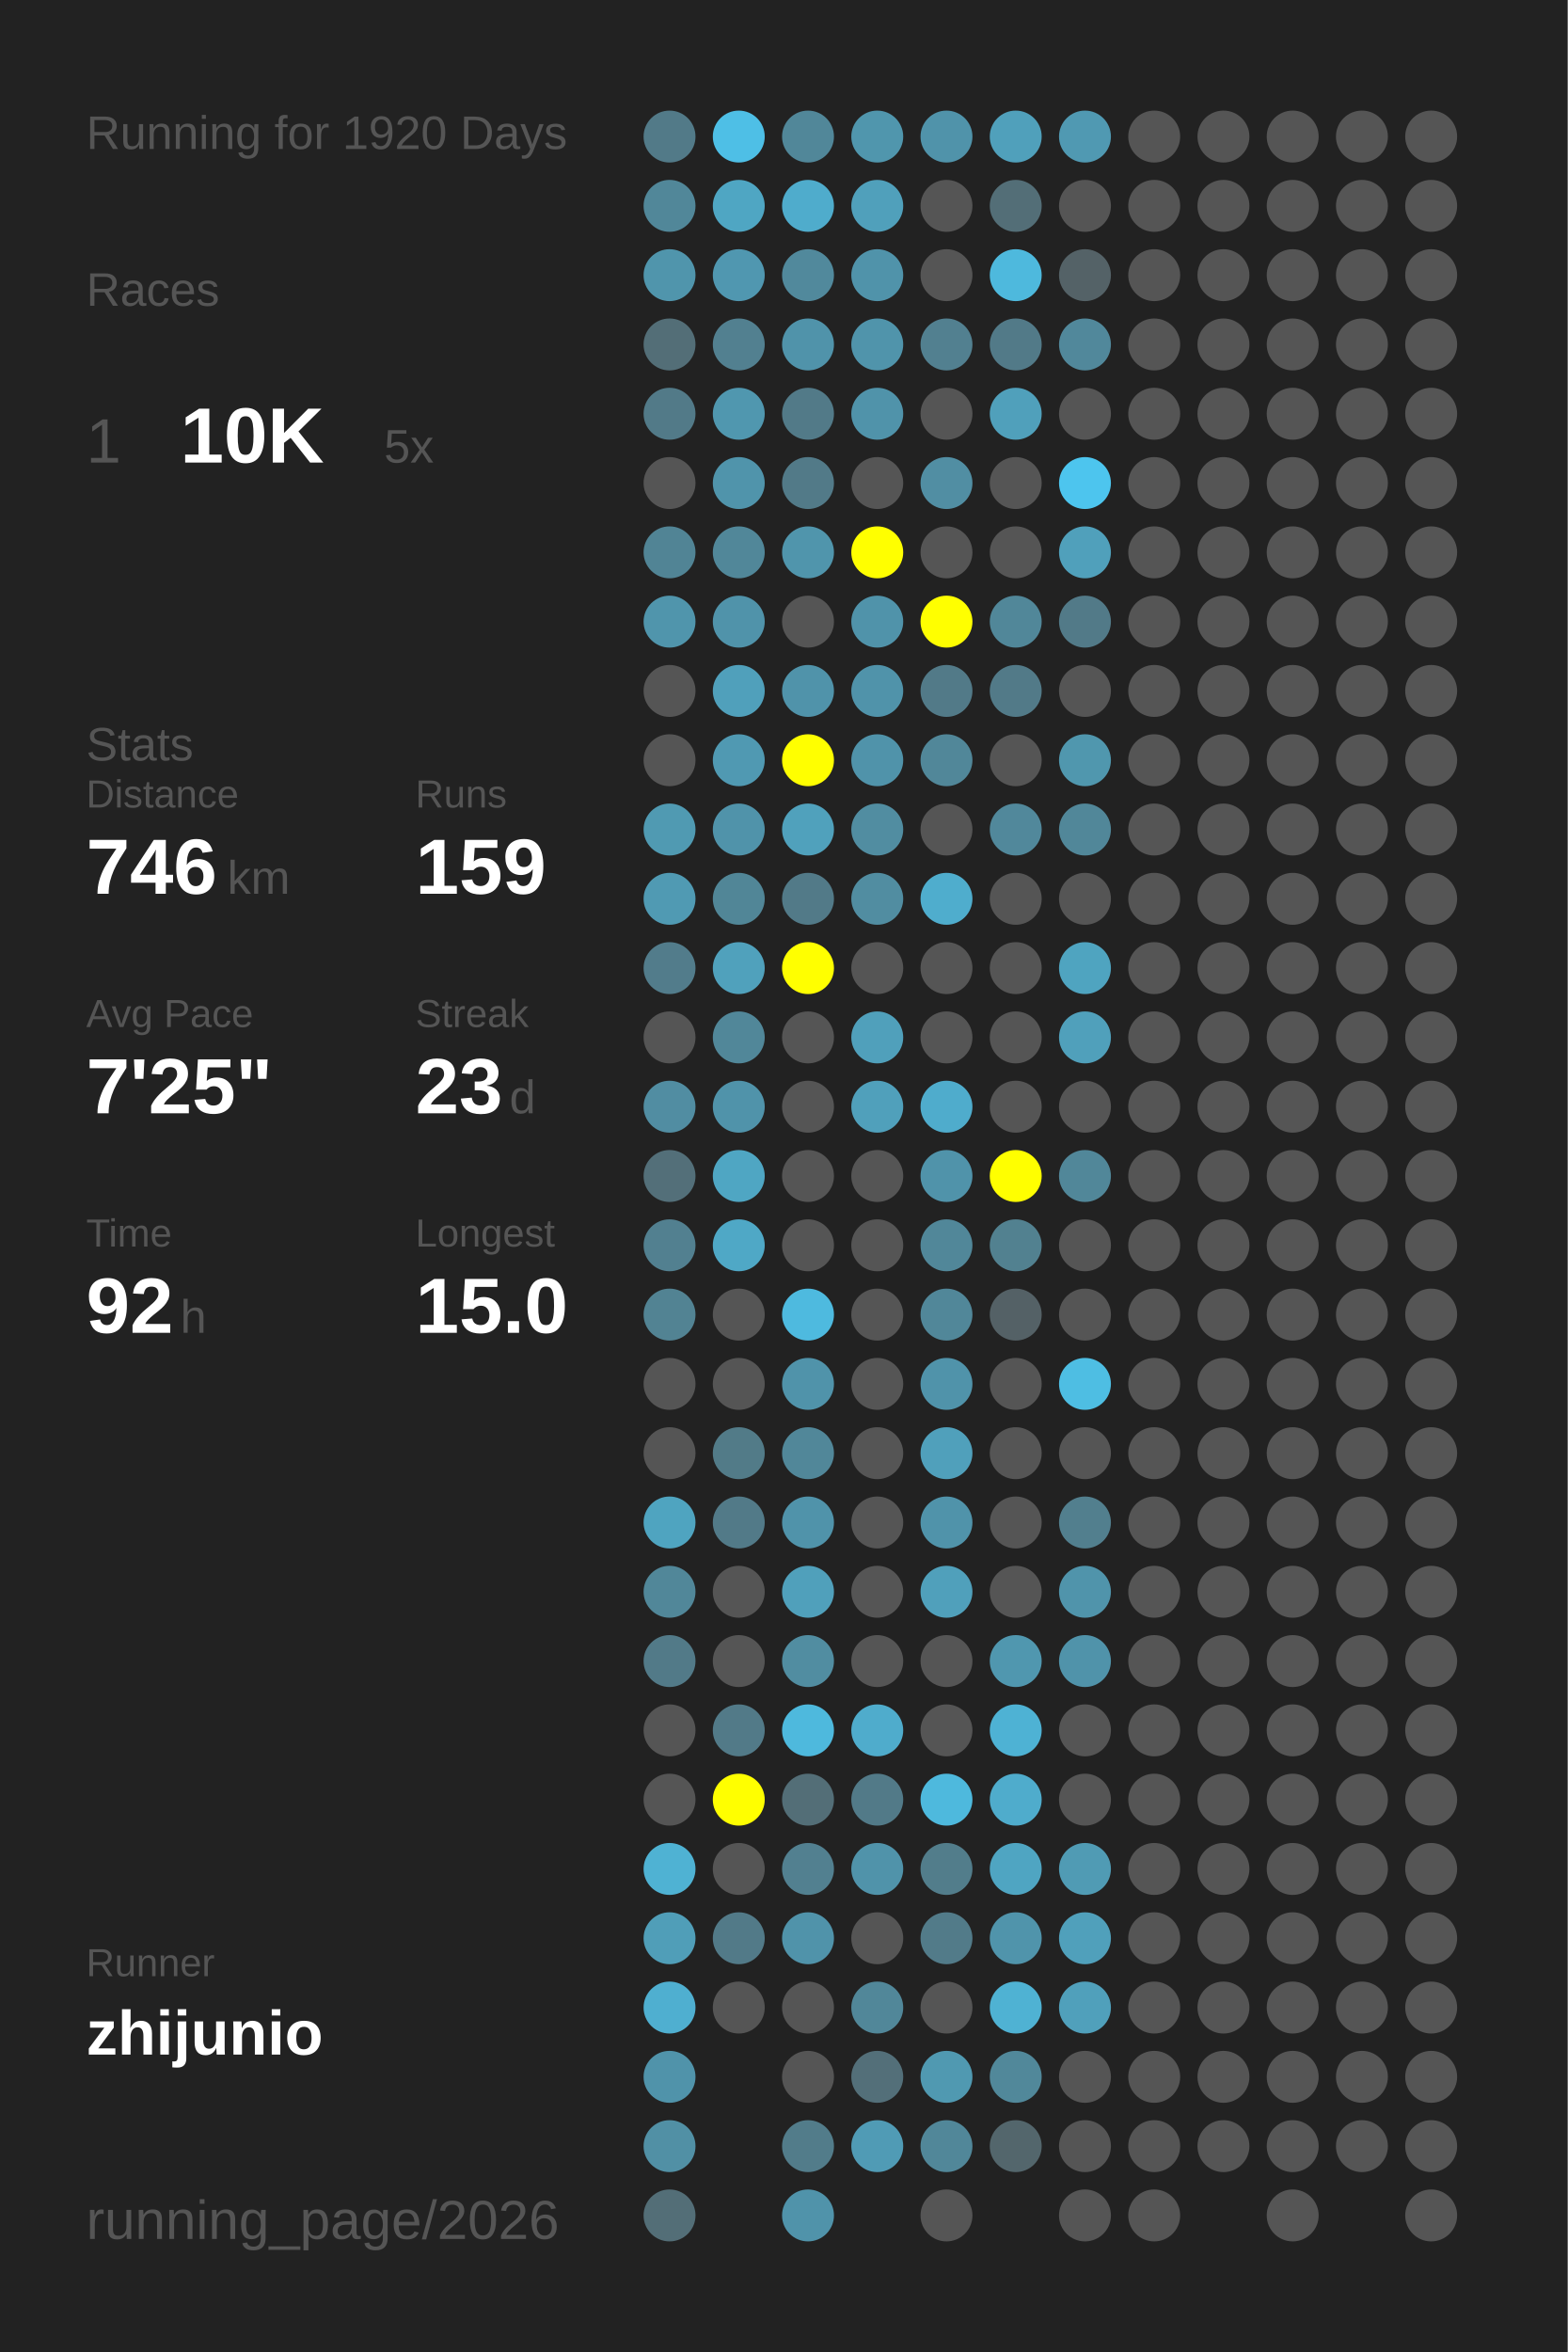
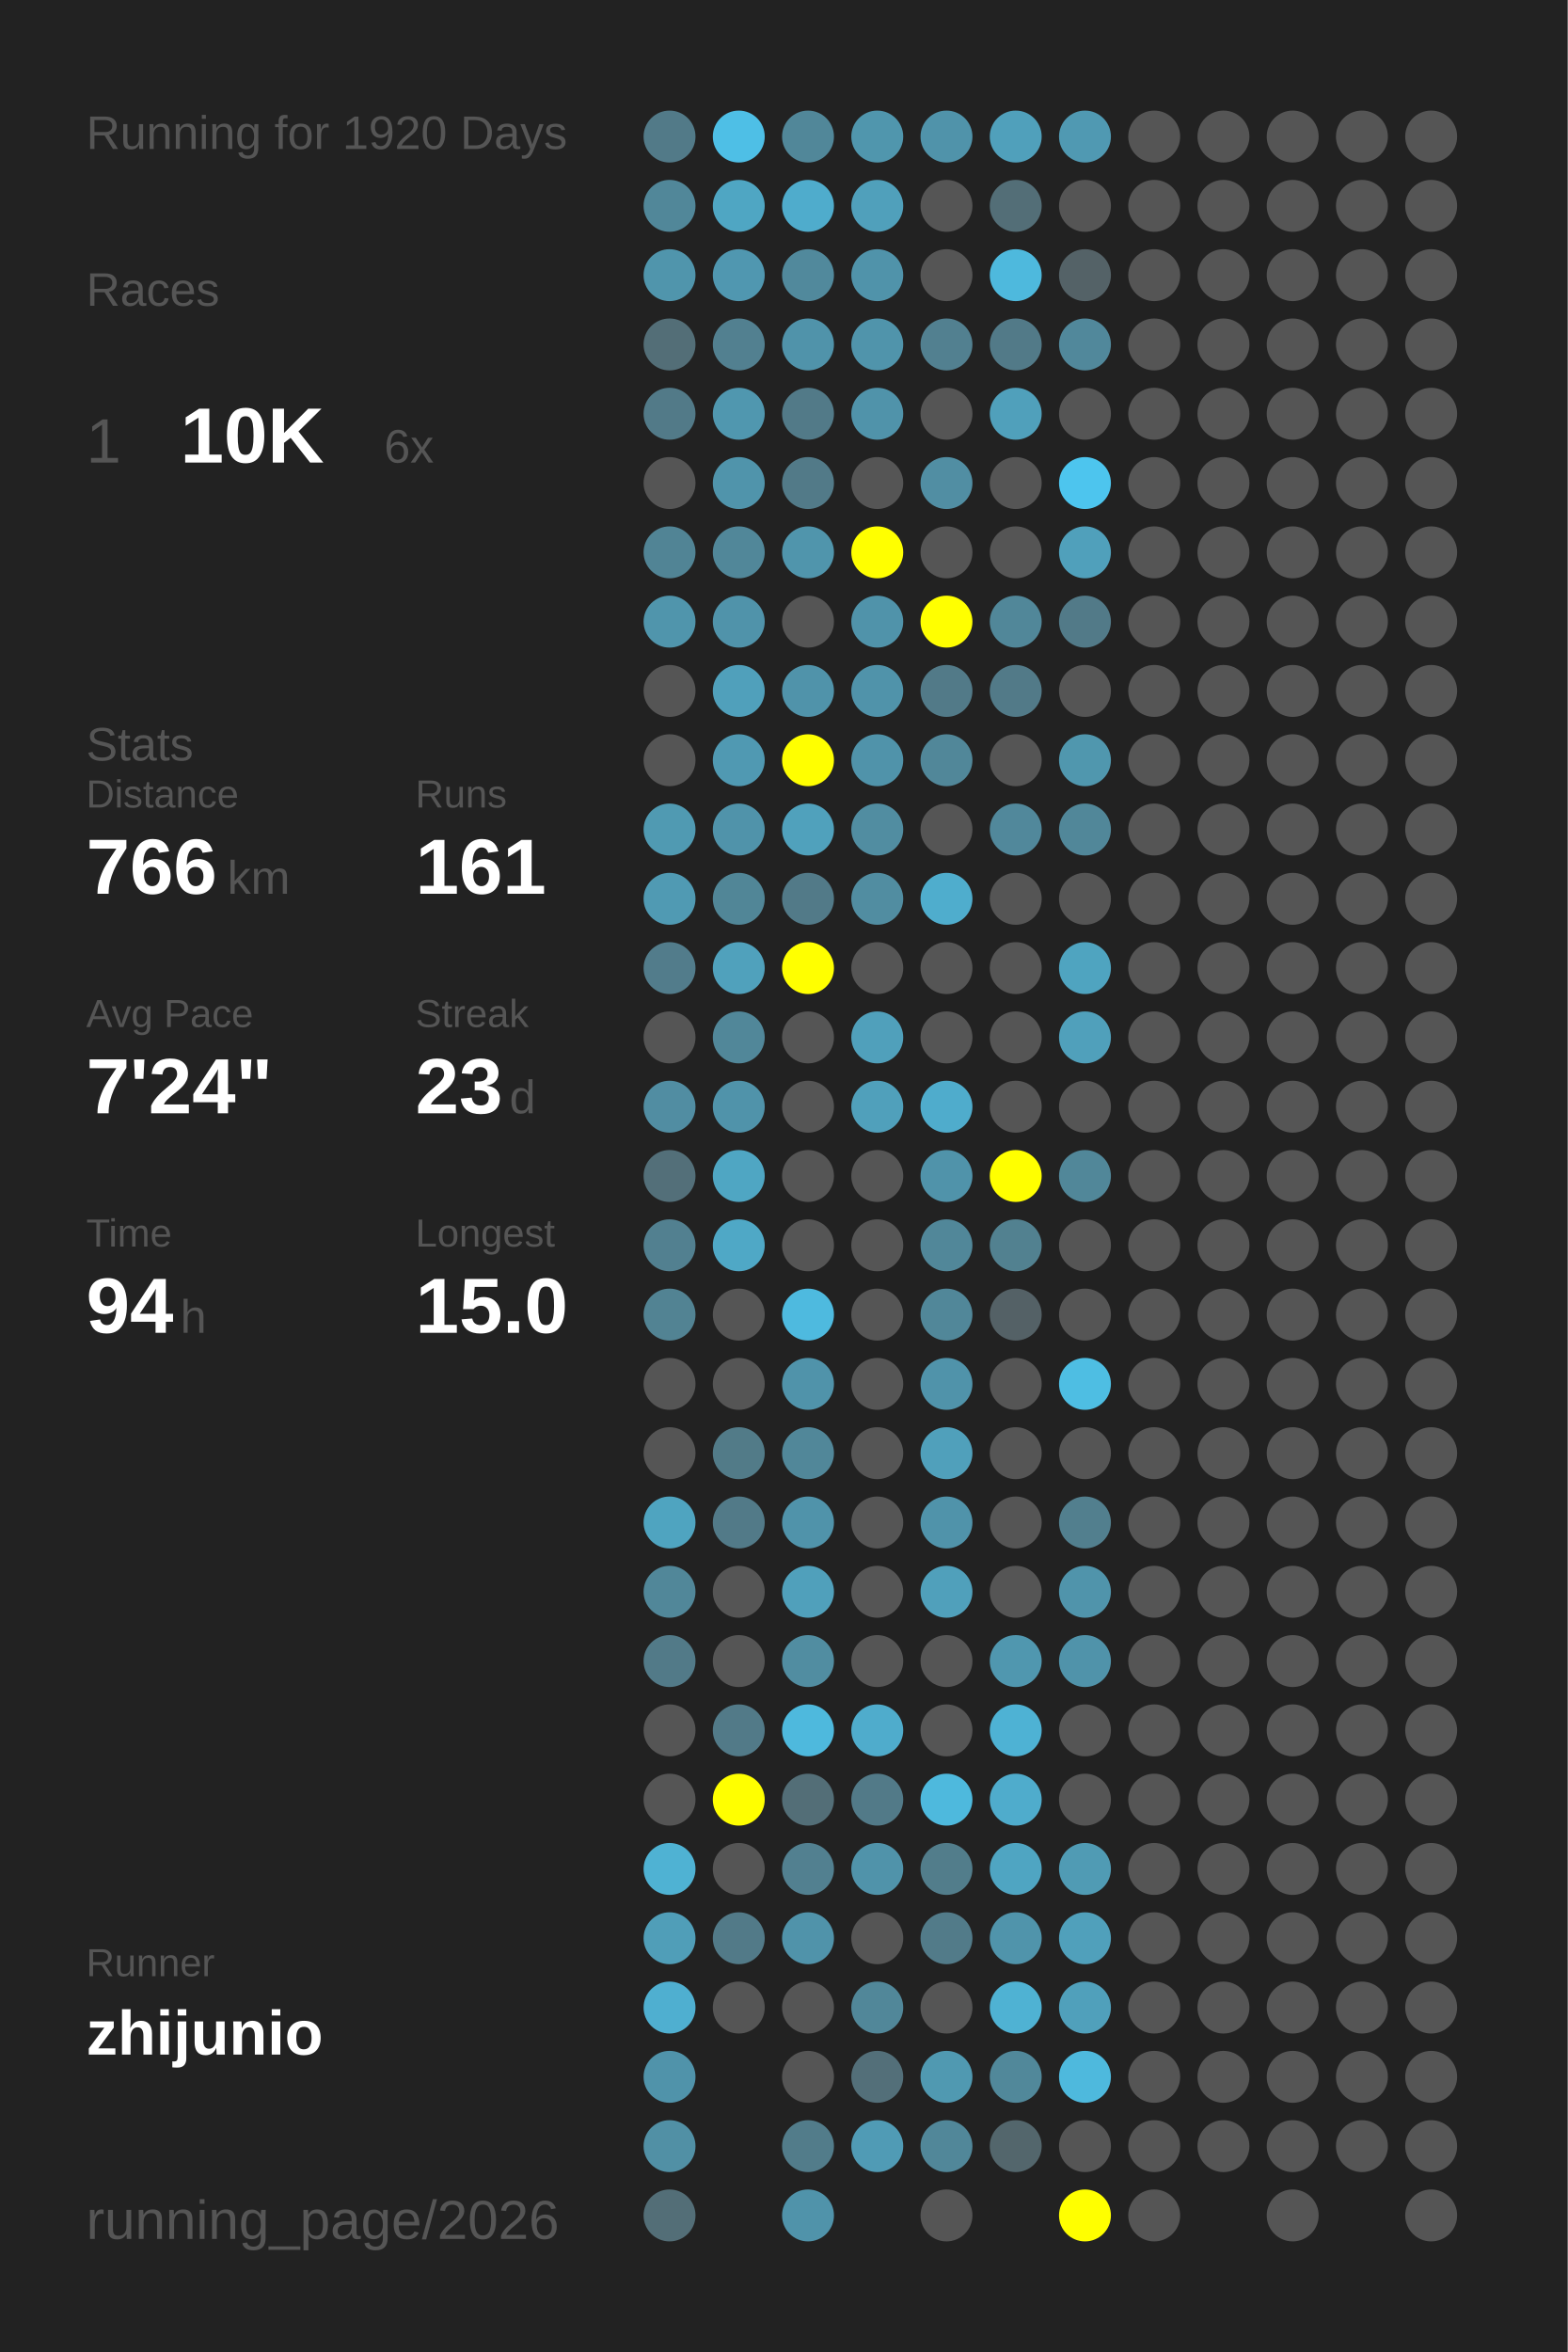
<svg xmlns="http://www.w3.org/2000/svg" baseProfile="full" height="300mm" version="1.1" viewBox="0,0,200,300" width="200mm">
  <defs />
  <rect fill="#222222" height="300" width="200" x="0" y="0" />
  <text fill="#555555" style="font-size:6px; font-family:Arial;" x="11" y="19">Running for 1920 Days</text>
  <text fill="#555555" style="font-size:6px; font-family:Arial;" x="11" y="39">Races</text>
  <text fill="#555555" style="font-size:8px; font-family:Arial;" x="11" y="59">1</text>
  <text fill="#FFFFFF" style="font-size:10px; font-family:Arial; font-weight:bold;" x="23" y="59">10K</text>
-   <text fill="#555555" style="font-size:6px; font-family:Arial;" x="49" y="59">5x</text>
+   <text fill="#555555" style="font-size:6px; font-family:Arial;" x="49" y="59">6x</text>
  <text fill="#555555" style="font-size:6px; font-family:Arial;" x="11" y="97">Stats</text>
  <text fill="#555555" style="font-size:5px; font-family:Arial;" x="11" y="103">Distance</text>
-   <text fill="#FFFFFF" style="font-size:10px; font-family:Arial; font-weight:bold;" x="11" y="114">746</text>
+   <text fill="#FFFFFF" style="font-size:10px; font-family:Arial; font-weight:bold;" x="11" y="114">766</text>
  <text fill="#555555" style="font-size:6px; font-family:Arial;" x="29" y="114">km</text>
  <text fill="#555555" style="font-size:5px; font-family:Arial;" x="53" y="103">Runs</text>
-   <text fill="#FFFFFF" style="font-size:10px; font-family:Arial; font-weight:bold;" x="53" y="114">159</text>
+   <text fill="#FFFFFF" style="font-size:10px; font-family:Arial; font-weight:bold;" x="53" y="114">161</text>
  <text fill="#555555" style="font-size:5px; font-family:Arial;" x="11" y="131">Avg Pace</text>
-   <text fill="#FFFFFF" style="font-size:10px; font-family:Arial; font-weight:bold;" x="11" y="142">7'25"</text>
+   <text fill="#FFFFFF" style="font-size:10px; font-family:Arial; font-weight:bold;" x="11" y="142">7'24"</text>
  <text fill="#555555" style="font-size:5px; font-family:Arial;" x="53" y="131">Streak</text>
  <text fill="#FFFFFF" style="font-size:10px; font-family:Arial; font-weight:bold;" x="53" y="142">23</text>
  <text fill="#555555" style="font-size:6px; font-family:Arial;" x="65" y="142">d</text>
  <text fill="#555555" style="font-size:5px; font-family:Arial;" x="11" y="159">Time</text>
-   <text fill="#FFFFFF" style="font-size:10px; font-family:Arial; font-weight:bold;" x="11" y="170">92</text>
+   <text fill="#FFFFFF" style="font-size:10px; font-family:Arial; font-weight:bold;" x="11" y="170">94</text>
  <text fill="#555555" style="font-size:6px; font-family:Arial;" x="23" y="170">h</text>
  <text fill="#555555" style="font-size:5px; font-family:Arial;" x="53" y="159">Longest</text>
  <text fill="#FFFFFF" style="font-size:10px; font-family:Arial; font-weight:bold;" x="53" y="170">15.0</text>
  <text fill="#555555" style="font-size:5px; font-family:Arial;" x="11" y="252.065">Runner</text>
  <text fill="#FFFFFF" style="font-size:8px; font-family:Arial; font-weight:bold;" x="11" y="262.065">zhijunio</text>
  <text fill="#555555" style="font-size:7px; font-family:Arial;" x="11" y="285.581">running_page/2026</text>
  <circle cx="85.417" cy="17.419" fill="#527a88" r="3.312" />
  <circle cx="85.417" cy="26.258" fill="#518799" r="3.312" />
  <circle cx="85.417" cy="35.097" fill="#5095ac" r="3.312" />
  <circle cx="85.417" cy="43.935" fill="#536e77" r="3.312" />
  <circle cx="85.417" cy="52.774" fill="#527a88" r="3.312" />
  <circle cx="85.417" cy="61.613" fill="#555555" r="3.312" />
  <circle cx="85.417" cy="70.452" fill="#518495" r="3.312" />
  <circle cx="85.417" cy="79.29" fill="#5095ac" r="3.312" />
  <circle cx="85.417" cy="88.129" fill="#555555" r="3.312" />
  <circle cx="85.417" cy="96.968" fill="#555555" r="3.312" />
  <circle cx="85.417" cy="105.806" fill="#509ab2" r="3.312" />
  <circle cx="85.417" cy="114.645" fill="#509ab3" r="3.312" />
  <circle cx="85.417" cy="123.484" fill="#527c8b" r="3.312" />
  <circle cx="85.417" cy="132.323" fill="#555555" r="3.312" />
  <circle cx="85.417" cy="141.161" fill="#518da2" r="3.312" />
  <circle cx="85.417" cy="150" fill="#536f79" r="3.312" />
  <circle cx="85.417" cy="158.839" fill="#528090" r="3.312" />
  <circle cx="85.417" cy="167.677" fill="#528393" r="3.312" />
  <circle cx="85.417" cy="176.516" fill="#555555" r="3.312" />
  <circle cx="85.417" cy="185.355" fill="#555555" r="3.312" />
  <circle cx="85.417" cy="194.194" fill="#4fa4c0" r="3.312" />
  <circle cx="85.417" cy="203.032" fill="#518799" r="3.312" />
  <circle cx="85.417" cy="211.871" fill="#527a88" r="3.312" />
  <circle cx="85.417" cy="220.71" fill="#555555" r="3.312" />
  <circle cx="85.417" cy="229.548" fill="#555555" r="3.312" />
  <circle cx="85.417" cy="238.387" fill="#4fb2d3" r="3.312" />
  <circle cx="85.417" cy="247.226" fill="#509eb8" r="3.312" />
  <circle cx="85.417" cy="256.065" fill="#4fafd0" r="3.312" />
  <circle cx="85.417" cy="264.903" fill="#5093aa" r="3.312" />
  <circle cx="85.417" cy="273.742" fill="#5190a5" r="3.312" />
  <circle cx="85.417" cy="282.581" fill="#536e77" r="3.312" />
  <circle cx="94.25" cy="17.419" fill="#4ebfe6" r="3.312" />
  <circle cx="94.25" cy="26.258" fill="#4fa6c3" r="3.312" />
  <circle cx="94.25" cy="35.097" fill="#5097b0" r="3.312" />
  <circle cx="94.25" cy="43.935" fill="#528090" r="3.312" />
  <circle cx="94.25" cy="52.774" fill="#5097af" r="3.312" />
  <circle cx="94.25" cy="61.613" fill="#5094ab" r="3.312" />
  <circle cx="94.25" cy="70.452" fill="#518799" r="3.312" />
  <circle cx="94.25" cy="79.29" fill="#5093aa" r="3.312" />
  <circle cx="94.25" cy="88.129" fill="#50a0bb" r="3.312" />
  <circle cx="94.25" cy="96.968" fill="#5099b2" r="3.312" />
  <circle cx="94.25" cy="105.806" fill="#5093aa" r="3.312" />
  <circle cx="94.25" cy="114.645" fill="#518697" r="3.312" />
  <circle cx="94.25" cy="123.484" fill="#50a1bc" r="3.312" />
  <circle cx="94.25" cy="132.323" fill="#518799" r="3.312" />
  <circle cx="94.25" cy="141.161" fill="#5093aa" r="3.312" />
  <circle cx="94.25" cy="150" fill="#4fa6c3" r="3.312" />
  <circle cx="94.25" cy="158.839" fill="#4fa8c6" r="3.312" />
  <circle cx="94.25" cy="167.677" fill="#555555" r="3.312" />
  <circle cx="94.25" cy="176.516" fill="#555555" r="3.312" />
  <circle cx="94.25" cy="185.355" fill="#527b88" r="3.312" />
  <circle cx="94.25" cy="194.194" fill="#527a88" r="3.312" />
  <circle cx="94.25" cy="203.032" fill="#555555" r="3.312" />
  <circle cx="94.25" cy="211.871" fill="#555555" r="3.312" />
  <circle cx="94.25" cy="220.71" fill="#527a88" r="3.312" />
  <circle cx="94.25" cy="229.548" fill="#FFFF00" r="3.312" />
  <circle cx="94.25" cy="238.387" fill="#555555" r="3.312" />
  <circle cx="94.25" cy="247.226" fill="#527a88" r="3.312" />
  <circle cx="94.25" cy="256.065" fill="#555555" r="3.312" />
  <circle cx="103.083" cy="17.419" fill="#518799" r="3.312" />
  <circle cx="103.083" cy="26.258" fill="#4faccc" r="3.312" />
  <circle cx="103.083" cy="35.097" fill="#51899c" r="3.312" />
  <circle cx="103.083" cy="43.935" fill="#5093aa" r="3.312" />
  <circle cx="103.083" cy="52.774" fill="#527a88" r="3.312" />
  <circle cx="103.083" cy="61.613" fill="#527a88" r="3.312" />
  <circle cx="103.083" cy="70.452" fill="#5095ac" r="3.312" />
  <circle cx="103.083" cy="79.29" fill="#555555" r="3.312" />
  <circle cx="103.083" cy="88.129" fill="#5093aa" r="3.312" />
  <circle cx="103.083" cy="96.968" fill="#FFFF00" r="3.312" />
  <circle cx="103.083" cy="105.806" fill="#50a1bc" r="3.312" />
  <circle cx="103.083" cy="114.645" fill="#527a88" r="3.312" />
  <circle cx="103.083" cy="123.484" fill="#FFFF00" r="3.312" />
  <circle cx="103.083" cy="132.323" fill="#555555" r="3.312" />
  <circle cx="103.083" cy="141.161" fill="#555555" r="3.312" />
  <circle cx="103.083" cy="150" fill="#555555" r="3.312" />
  <circle cx="103.083" cy="158.839" fill="#555555" r="3.312" />
  <circle cx="103.083" cy="167.677" fill="#4ebadf" r="3.312" />
  <circle cx="103.083" cy="176.516" fill="#5093aa" r="3.312" />
  <circle cx="103.083" cy="185.355" fill="#518799" r="3.312" />
  <circle cx="103.083" cy="194.194" fill="#5093aa" r="3.312" />
  <circle cx="103.083" cy="203.032" fill="#50a0bb" r="3.312" />
  <circle cx="103.083" cy="211.871" fill="#518da1" r="3.312" />
  <circle cx="103.083" cy="220.71" fill="#4eb9dd" r="3.312" />
  <circle cx="103.083" cy="229.548" fill="#536e77" r="3.312" />
  <circle cx="103.083" cy="238.387" fill="#528090" r="3.312" />
  <circle cx="103.083" cy="247.226" fill="#5093aa" r="3.312" />
  <circle cx="103.083" cy="256.065" fill="#555555" r="3.312" />
  <circle cx="103.083" cy="264.903" fill="#555555" r="3.312" />
  <circle cx="103.083" cy="273.742" fill="#527c8a" r="3.312" />
  <circle cx="103.083" cy="282.581" fill="#5093aa" r="3.312" />
  <circle cx="111.917" cy="17.419" fill="#5096ad" r="3.312" />
  <circle cx="111.917" cy="26.258" fill="#50a0bb" r="3.312" />
  <circle cx="111.917" cy="35.097" fill="#5093aa" r="3.312" />
  <circle cx="111.917" cy="43.935" fill="#5094ab" r="3.312" />
  <circle cx="111.917" cy="52.774" fill="#5093aa" r="3.312" />
  <circle cx="111.917" cy="61.613" fill="#555555" r="3.312" />
  <circle cx="111.917" cy="70.452" fill="#FFFF00" r="3.312" />
  <circle cx="111.917" cy="79.29" fill="#5093aa" r="3.312" />
  <circle cx="111.917" cy="88.129" fill="#5093aa" r="3.312" />
  <circle cx="111.917" cy="96.968" fill="#5093aa" r="3.312" />
  <circle cx="111.917" cy="105.806" fill="#518da1" r="3.312" />
  <circle cx="111.917" cy="114.645" fill="#518da1" r="3.312" />
  <circle cx="111.917" cy="123.484" fill="#555555" r="3.312" />
  <circle cx="111.917" cy="132.323" fill="#50a0bb" r="3.312" />
  <circle cx="111.917" cy="141.161" fill="#50a0bb" r="3.312" />
  <circle cx="111.917" cy="150" fill="#555555" r="3.312" />
  <circle cx="111.917" cy="158.839" fill="#555555" r="3.312" />
  <circle cx="111.917" cy="167.677" fill="#555555" r="3.312" />
  <circle cx="111.917" cy="176.516" fill="#555555" r="3.312" />
  <circle cx="111.917" cy="185.355" fill="#555555" r="3.312" />
  <circle cx="111.917" cy="194.194" fill="#555555" r="3.312" />
  <circle cx="111.917" cy="203.032" fill="#555555" r="3.312" />
  <circle cx="111.917" cy="211.871" fill="#555555" r="3.312" />
  <circle cx="111.917" cy="220.71" fill="#4faccc" r="3.312" />
  <circle cx="111.917" cy="229.548" fill="#527a88" r="3.312" />
  <circle cx="111.917" cy="238.387" fill="#5093aa" r="3.312" />
  <circle cx="111.917" cy="247.226" fill="#555555" r="3.312" />
  <circle cx="111.917" cy="256.065" fill="#518799" r="3.312" />
  <circle cx="111.917" cy="264.903" fill="#536f79" r="3.312" />
  <circle cx="111.917" cy="273.742" fill="#509bb5" r="3.312" />
  <circle cx="120.75" cy="17.419" fill="#5093aa" r="3.312" />
  <circle cx="120.75" cy="26.258" fill="#555555" r="3.312" />
  <circle cx="120.75" cy="35.097" fill="#555555" r="3.312" />
  <circle cx="120.75" cy="43.935" fill="#528090" r="3.312" />
  <circle cx="120.75" cy="52.774" fill="#555555" r="3.312" />
  <circle cx="120.75" cy="61.613" fill="#518ea3" r="3.312" />
  <circle cx="120.75" cy="70.452" fill="#555555" r="3.312" />
  <circle cx="120.75" cy="79.29" fill="#FFFF00" r="3.312" />
  <circle cx="120.75" cy="88.129" fill="#527a88" r="3.312" />
  <circle cx="120.75" cy="96.968" fill="#518799" r="3.312" />
  <circle cx="120.75" cy="105.806" fill="#555555" r="3.312" />
  <circle cx="120.75" cy="114.645" fill="#4fadcd" r="3.312" />
  <circle cx="120.75" cy="123.484" fill="#555555" r="3.312" />
  <circle cx="120.75" cy="132.323" fill="#555555" r="3.312" />
  <circle cx="120.75" cy="141.161" fill="#4faccc" r="3.312" />
  <circle cx="120.75" cy="150" fill="#5093aa" r="3.312" />
  <circle cx="120.75" cy="158.839" fill="#518799" r="3.312" />
  <circle cx="120.75" cy="167.677" fill="#518799" r="3.312" />
  <circle cx="120.75" cy="176.516" fill="#5093aa" r="3.312" />
  <circle cx="120.75" cy="185.355" fill="#50a0bb" r="3.312" />
  <circle cx="120.75" cy="194.194" fill="#5093aa" r="3.312" />
  <circle cx="120.75" cy="203.032" fill="#50a0bb" r="3.312" />
  <circle cx="120.75" cy="211.871" fill="#555555" r="3.312" />
  <circle cx="120.75" cy="220.71" fill="#555555" r="3.312" />
  <circle cx="120.75" cy="229.548" fill="#4eb9dd" r="3.312" />
  <circle cx="120.75" cy="238.387" fill="#527d8b" r="3.312" />
  <circle cx="120.75" cy="247.226" fill="#527b89" r="3.312" />
  <circle cx="120.75" cy="256.065" fill="#555555" r="3.312" />
  <circle cx="120.75" cy="264.903" fill="#5099b1" r="3.312" />
  <circle cx="120.75" cy="273.742" fill="#518799" r="3.312" />
  <circle cx="120.75" cy="282.581" fill="#555555" r="3.312" />
  <circle cx="129.583" cy="17.419" fill="#50a0bb" r="3.312" />
  <circle cx="129.583" cy="26.258" fill="#536e77" r="3.312" />
  <circle cx="129.583" cy="35.097" fill="#4eb9dd" r="3.312" />
  <circle cx="129.583" cy="43.935" fill="#527a88" r="3.312" />
  <circle cx="129.583" cy="52.774" fill="#50a0bb" r="3.312" />
  <circle cx="129.583" cy="61.613" fill="#555555" r="3.312" />
  <circle cx="129.583" cy="70.452" fill="#555555" r="3.312" />
  <circle cx="129.583" cy="79.29" fill="#518799" r="3.312" />
  <circle cx="129.583" cy="88.129" fill="#527a88" r="3.312" />
  <circle cx="129.583" cy="96.968" fill="#555555" r="3.312" />
  <circle cx="129.583" cy="105.806" fill="#51889b" r="3.312" />
  <circle cx="129.583" cy="114.645" fill="#555555" r="3.312" />
  <circle cx="129.583" cy="123.484" fill="#555555" r="3.312" />
  <circle cx="129.583" cy="132.323" fill="#555555" r="3.312" />
  <circle cx="129.583" cy="141.161" fill="#555555" r="3.312" />
  <circle cx="129.583" cy="150" fill="#FFFF00" r="3.312" />
  <circle cx="129.583" cy="158.839" fill="#528190" r="3.312" />
  <circle cx="129.583" cy="167.677" fill="#546166" r="3.312" />
  <circle cx="129.583" cy="176.516" fill="#555555" r="3.312" />
  <circle cx="129.583" cy="185.355" fill="#555555" r="3.312" />
  <circle cx="129.583" cy="194.194" fill="#555555" r="3.312" />
  <circle cx="129.583" cy="203.032" fill="#555555" r="3.312" />
  <circle cx="129.583" cy="211.871" fill="#5097af" r="3.312" />
  <circle cx="129.583" cy="220.71" fill="#4eb2d4" r="3.312" />
  <circle cx="129.583" cy="229.548" fill="#4faccc" r="3.312" />
  <circle cx="129.583" cy="238.387" fill="#4fa5c2" r="3.312" />
  <circle cx="129.583" cy="247.226" fill="#5094ab" r="3.312" />
  <circle cx="129.583" cy="256.065" fill="#4fb2d3" r="3.312" />
  <circle cx="129.583" cy="264.903" fill="#51889a" r="3.312" />
  <circle cx="129.583" cy="273.742" fill="#53666c" r="3.312" />
  <circle cx="138.417" cy="17.419" fill="#5099b2" r="3.312" />
  <circle cx="138.417" cy="26.258" fill="#555555" r="3.312" />
  <circle cx="138.417" cy="35.097" fill="#546267" r="3.312" />
  <circle cx="138.417" cy="43.935" fill="#51889b" r="3.312" />
  <circle cx="138.417" cy="52.774" fill="#555555" r="3.312" />
  <circle cx="138.417" cy="61.613" fill="#4dc5ee" r="3.312" />
  <circle cx="138.417" cy="70.452" fill="#50a0bb" r="3.312" />
  <circle cx="138.417" cy="79.29" fill="#527a88" r="3.312" />
  <circle cx="138.417" cy="88.129" fill="#555555" r="3.312" />
  <circle cx="138.417" cy="96.968" fill="#5097ae" r="3.312" />
  <circle cx="138.417" cy="105.806" fill="#518799" r="3.312" />
  <circle cx="138.417" cy="114.645" fill="#555555" r="3.312" />
  <circle cx="138.417" cy="123.484" fill="#4fa4c0" r="3.312" />
  <circle cx="138.417" cy="132.323" fill="#50a0bb" r="3.312" />
  <circle cx="138.417" cy="141.161" fill="#555555" r="3.312" />
  <circle cx="138.417" cy="150" fill="#518799" r="3.312" />
  <circle cx="138.417" cy="158.839" fill="#555555" r="3.312" />
  <circle cx="138.417" cy="167.677" fill="#555555" r="3.312" />
  <circle cx="138.417" cy="176.516" fill="#4ebee3" r="3.312" />
  <circle cx="138.417" cy="185.355" fill="#555555" r="3.312" />
  <circle cx="138.417" cy="194.194" fill="#527f8e" r="3.312" />
  <circle cx="138.417" cy="203.032" fill="#5094ab" r="3.312" />
  <circle cx="138.417" cy="211.871" fill="#5093aa" r="3.312" />
  <circle cx="138.417" cy="220.71" fill="#555555" r="3.312" />
  <circle cx="138.417" cy="229.548" fill="#555555" r="3.312" />
  <circle cx="138.417" cy="238.387" fill="#509bb4" r="3.312" />
  <circle cx="138.417" cy="247.226" fill="#50a0bb" r="3.312" />
  <circle cx="138.417" cy="256.065" fill="#50a0bb" r="3.312" />
-   <circle cx="138.417" cy="264.903" fill="#555555" r="3.312" />
+   <circle cx="138.417" cy="264.903" fill="#4eb9dd" r="3.312" />
  <circle cx="138.417" cy="273.742" fill="#555555" r="3.312" />
-   <circle cx="138.417" cy="282.581" fill="#555555" r="3.312" />
+   <circle cx="138.417" cy="282.581" fill="#FFFF00" r="3.312" />
  <circle cx="147.25" cy="17.419" fill="#555555" r="3.312" />
  <circle cx="147.25" cy="26.258" fill="#555555" r="3.312" />
  <circle cx="147.25" cy="35.097" fill="#555555" r="3.312" />
  <circle cx="147.25" cy="43.935" fill="#555555" r="3.312" />
  <circle cx="147.25" cy="52.774" fill="#555555" r="3.312" />
  <circle cx="147.25" cy="61.613" fill="#555555" r="3.312" />
  <circle cx="147.25" cy="70.452" fill="#555555" r="3.312" />
  <circle cx="147.25" cy="79.29" fill="#555555" r="3.312" />
  <circle cx="147.25" cy="88.129" fill="#555555" r="3.312" />
  <circle cx="147.25" cy="96.968" fill="#555555" r="3.312" />
  <circle cx="147.25" cy="105.806" fill="#555555" r="3.312" />
  <circle cx="147.25" cy="114.645" fill="#555555" r="3.312" />
  <circle cx="147.25" cy="123.484" fill="#555555" r="3.312" />
  <circle cx="147.25" cy="132.323" fill="#555555" r="3.312" />
  <circle cx="147.25" cy="141.161" fill="#555555" r="3.312" />
  <circle cx="147.25" cy="150" fill="#555555" r="3.312" />
  <circle cx="147.25" cy="158.839" fill="#555555" r="3.312" />
  <circle cx="147.25" cy="167.677" fill="#555555" r="3.312" />
  <circle cx="147.25" cy="176.516" fill="#555555" r="3.312" />
  <circle cx="147.25" cy="185.355" fill="#555555" r="3.312" />
  <circle cx="147.25" cy="194.194" fill="#555555" r="3.312" />
  <circle cx="147.25" cy="203.032" fill="#555555" r="3.312" />
  <circle cx="147.25" cy="211.871" fill="#555555" r="3.312" />
  <circle cx="147.25" cy="220.71" fill="#555555" r="3.312" />
  <circle cx="147.25" cy="229.548" fill="#555555" r="3.312" />
  <circle cx="147.25" cy="238.387" fill="#555555" r="3.312" />
  <circle cx="147.25" cy="247.226" fill="#555555" r="3.312" />
  <circle cx="147.25" cy="256.065" fill="#555555" r="3.312" />
  <circle cx="147.25" cy="264.903" fill="#555555" r="3.312" />
  <circle cx="147.25" cy="273.742" fill="#555555" r="3.312" />
  <circle cx="147.25" cy="282.581" fill="#555555" r="3.312" />
  <circle cx="156.083" cy="17.419" fill="#555555" r="3.312" />
  <circle cx="156.083" cy="26.258" fill="#555555" r="3.312" />
  <circle cx="156.083" cy="35.097" fill="#555555" r="3.312" />
  <circle cx="156.083" cy="43.935" fill="#555555" r="3.312" />
  <circle cx="156.083" cy="52.774" fill="#555555" r="3.312" />
  <circle cx="156.083" cy="61.613" fill="#555555" r="3.312" />
  <circle cx="156.083" cy="70.452" fill="#555555" r="3.312" />
  <circle cx="156.083" cy="79.29" fill="#555555" r="3.312" />
  <circle cx="156.083" cy="88.129" fill="#555555" r="3.312" />
  <circle cx="156.083" cy="96.968" fill="#555555" r="3.312" />
  <circle cx="156.083" cy="105.806" fill="#555555" r="3.312" />
  <circle cx="156.083" cy="114.645" fill="#555555" r="3.312" />
  <circle cx="156.083" cy="123.484" fill="#555555" r="3.312" />
  <circle cx="156.083" cy="132.323" fill="#555555" r="3.312" />
  <circle cx="156.083" cy="141.161" fill="#555555" r="3.312" />
  <circle cx="156.083" cy="150" fill="#555555" r="3.312" />
  <circle cx="156.083" cy="158.839" fill="#555555" r="3.312" />
  <circle cx="156.083" cy="167.677" fill="#555555" r="3.312" />
  <circle cx="156.083" cy="176.516" fill="#555555" r="3.312" />
  <circle cx="156.083" cy="185.355" fill="#555555" r="3.312" />
  <circle cx="156.083" cy="194.194" fill="#555555" r="3.312" />
  <circle cx="156.083" cy="203.032" fill="#555555" r="3.312" />
  <circle cx="156.083" cy="211.871" fill="#555555" r="3.312" />
  <circle cx="156.083" cy="220.71" fill="#555555" r="3.312" />
  <circle cx="156.083" cy="229.548" fill="#555555" r="3.312" />
  <circle cx="156.083" cy="238.387" fill="#555555" r="3.312" />
  <circle cx="156.083" cy="247.226" fill="#555555" r="3.312" />
  <circle cx="156.083" cy="256.065" fill="#555555" r="3.312" />
  <circle cx="156.083" cy="264.903" fill="#555555" r="3.312" />
  <circle cx="156.083" cy="273.742" fill="#555555" r="3.312" />
  <circle cx="164.917" cy="17.419" fill="#555555" r="3.312" />
  <circle cx="164.917" cy="26.258" fill="#555555" r="3.312" />
  <circle cx="164.917" cy="35.097" fill="#555555" r="3.312" />
  <circle cx="164.917" cy="43.935" fill="#555555" r="3.312" />
  <circle cx="164.917" cy="52.774" fill="#555555" r="3.312" />
  <circle cx="164.917" cy="61.613" fill="#555555" r="3.312" />
  <circle cx="164.917" cy="70.452" fill="#555555" r="3.312" />
  <circle cx="164.917" cy="79.29" fill="#555555" r="3.312" />
  <circle cx="164.917" cy="88.129" fill="#555555" r="3.312" />
  <circle cx="164.917" cy="96.968" fill="#555555" r="3.312" />
  <circle cx="164.917" cy="105.806" fill="#555555" r="3.312" />
  <circle cx="164.917" cy="114.645" fill="#555555" r="3.312" />
  <circle cx="164.917" cy="123.484" fill="#555555" r="3.312" />
  <circle cx="164.917" cy="132.323" fill="#555555" r="3.312" />
  <circle cx="164.917" cy="141.161" fill="#555555" r="3.312" />
  <circle cx="164.917" cy="150" fill="#555555" r="3.312" />
  <circle cx="164.917" cy="158.839" fill="#555555" r="3.312" />
  <circle cx="164.917" cy="167.677" fill="#555555" r="3.312" />
  <circle cx="164.917" cy="176.516" fill="#555555" r="3.312" />
  <circle cx="164.917" cy="185.355" fill="#555555" r="3.312" />
  <circle cx="164.917" cy="194.194" fill="#555555" r="3.312" />
  <circle cx="164.917" cy="203.032" fill="#555555" r="3.312" />
  <circle cx="164.917" cy="211.871" fill="#555555" r="3.312" />
  <circle cx="164.917" cy="220.71" fill="#555555" r="3.312" />
  <circle cx="164.917" cy="229.548" fill="#555555" r="3.312" />
  <circle cx="164.917" cy="238.387" fill="#555555" r="3.312" />
  <circle cx="164.917" cy="247.226" fill="#555555" r="3.312" />
  <circle cx="164.917" cy="256.065" fill="#555555" r="3.312" />
  <circle cx="164.917" cy="264.903" fill="#555555" r="3.312" />
  <circle cx="164.917" cy="273.742" fill="#555555" r="3.312" />
  <circle cx="164.917" cy="282.581" fill="#555555" r="3.312" />
  <circle cx="173.75" cy="17.419" fill="#555555" r="3.312" />
  <circle cx="173.75" cy="26.258" fill="#555555" r="3.312" />
  <circle cx="173.75" cy="35.097" fill="#555555" r="3.312" />
  <circle cx="173.75" cy="43.935" fill="#555555" r="3.312" />
  <circle cx="173.75" cy="52.774" fill="#555555" r="3.312" />
  <circle cx="173.75" cy="61.613" fill="#555555" r="3.312" />
  <circle cx="173.75" cy="70.452" fill="#555555" r="3.312" />
  <circle cx="173.75" cy="79.29" fill="#555555" r="3.312" />
  <circle cx="173.75" cy="88.129" fill="#555555" r="3.312" />
  <circle cx="173.75" cy="96.968" fill="#555555" r="3.312" />
  <circle cx="173.75" cy="105.806" fill="#555555" r="3.312" />
  <circle cx="173.75" cy="114.645" fill="#555555" r="3.312" />
  <circle cx="173.75" cy="123.484" fill="#555555" r="3.312" />
  <circle cx="173.75" cy="132.323" fill="#555555" r="3.312" />
  <circle cx="173.75" cy="141.161" fill="#555555" r="3.312" />
  <circle cx="173.75" cy="150" fill="#555555" r="3.312" />
  <circle cx="173.75" cy="158.839" fill="#555555" r="3.312" />
  <circle cx="173.75" cy="167.677" fill="#555555" r="3.312" />
  <circle cx="173.75" cy="176.516" fill="#555555" r="3.312" />
  <circle cx="173.75" cy="185.355" fill="#555555" r="3.312" />
  <circle cx="173.75" cy="194.194" fill="#555555" r="3.312" />
  <circle cx="173.75" cy="203.032" fill="#555555" r="3.312" />
  <circle cx="173.75" cy="211.871" fill="#555555" r="3.312" />
  <circle cx="173.75" cy="220.71" fill="#555555" r="3.312" />
  <circle cx="173.75" cy="229.548" fill="#555555" r="3.312" />
  <circle cx="173.75" cy="238.387" fill="#555555" r="3.312" />
  <circle cx="173.75" cy="247.226" fill="#555555" r="3.312" />
  <circle cx="173.75" cy="256.065" fill="#555555" r="3.312" />
  <circle cx="173.75" cy="264.903" fill="#555555" r="3.312" />
  <circle cx="173.75" cy="273.742" fill="#555555" r="3.312" />
  <circle cx="182.583" cy="17.419" fill="#555555" r="3.312" />
  <circle cx="182.583" cy="26.258" fill="#555555" r="3.312" />
  <circle cx="182.583" cy="35.097" fill="#555555" r="3.312" />
  <circle cx="182.583" cy="43.935" fill="#555555" r="3.312" />
  <circle cx="182.583" cy="52.774" fill="#555555" r="3.312" />
  <circle cx="182.583" cy="61.613" fill="#555555" r="3.312" />
  <circle cx="182.583" cy="70.452" fill="#555555" r="3.312" />
  <circle cx="182.583" cy="79.29" fill="#555555" r="3.312" />
  <circle cx="182.583" cy="88.129" fill="#555555" r="3.312" />
  <circle cx="182.583" cy="96.968" fill="#555555" r="3.312" />
  <circle cx="182.583" cy="105.806" fill="#555555" r="3.312" />
  <circle cx="182.583" cy="114.645" fill="#555555" r="3.312" />
  <circle cx="182.583" cy="123.484" fill="#555555" r="3.312" />
  <circle cx="182.583" cy="132.323" fill="#555555" r="3.312" />
  <circle cx="182.583" cy="141.161" fill="#555555" r="3.312" />
  <circle cx="182.583" cy="150" fill="#555555" r="3.312" />
  <circle cx="182.583" cy="158.839" fill="#555555" r="3.312" />
  <circle cx="182.583" cy="167.677" fill="#555555" r="3.312" />
  <circle cx="182.583" cy="176.516" fill="#555555" r="3.312" />
  <circle cx="182.583" cy="185.355" fill="#555555" r="3.312" />
  <circle cx="182.583" cy="194.194" fill="#555555" r="3.312" />
  <circle cx="182.583" cy="203.032" fill="#555555" r="3.312" />
  <circle cx="182.583" cy="211.871" fill="#555555" r="3.312" />
  <circle cx="182.583" cy="220.71" fill="#555555" r="3.312" />
  <circle cx="182.583" cy="229.548" fill="#555555" r="3.312" />
  <circle cx="182.583" cy="238.387" fill="#555555" r="3.312" />
  <circle cx="182.583" cy="247.226" fill="#555555" r="3.312" />
  <circle cx="182.583" cy="256.065" fill="#555555" r="3.312" />
  <circle cx="182.583" cy="264.903" fill="#555555" r="3.312" />
  <circle cx="182.583" cy="273.742" fill="#555555" r="3.312" />
  <circle cx="182.583" cy="282.581" fill="#555555" r="3.312" />
</svg>
